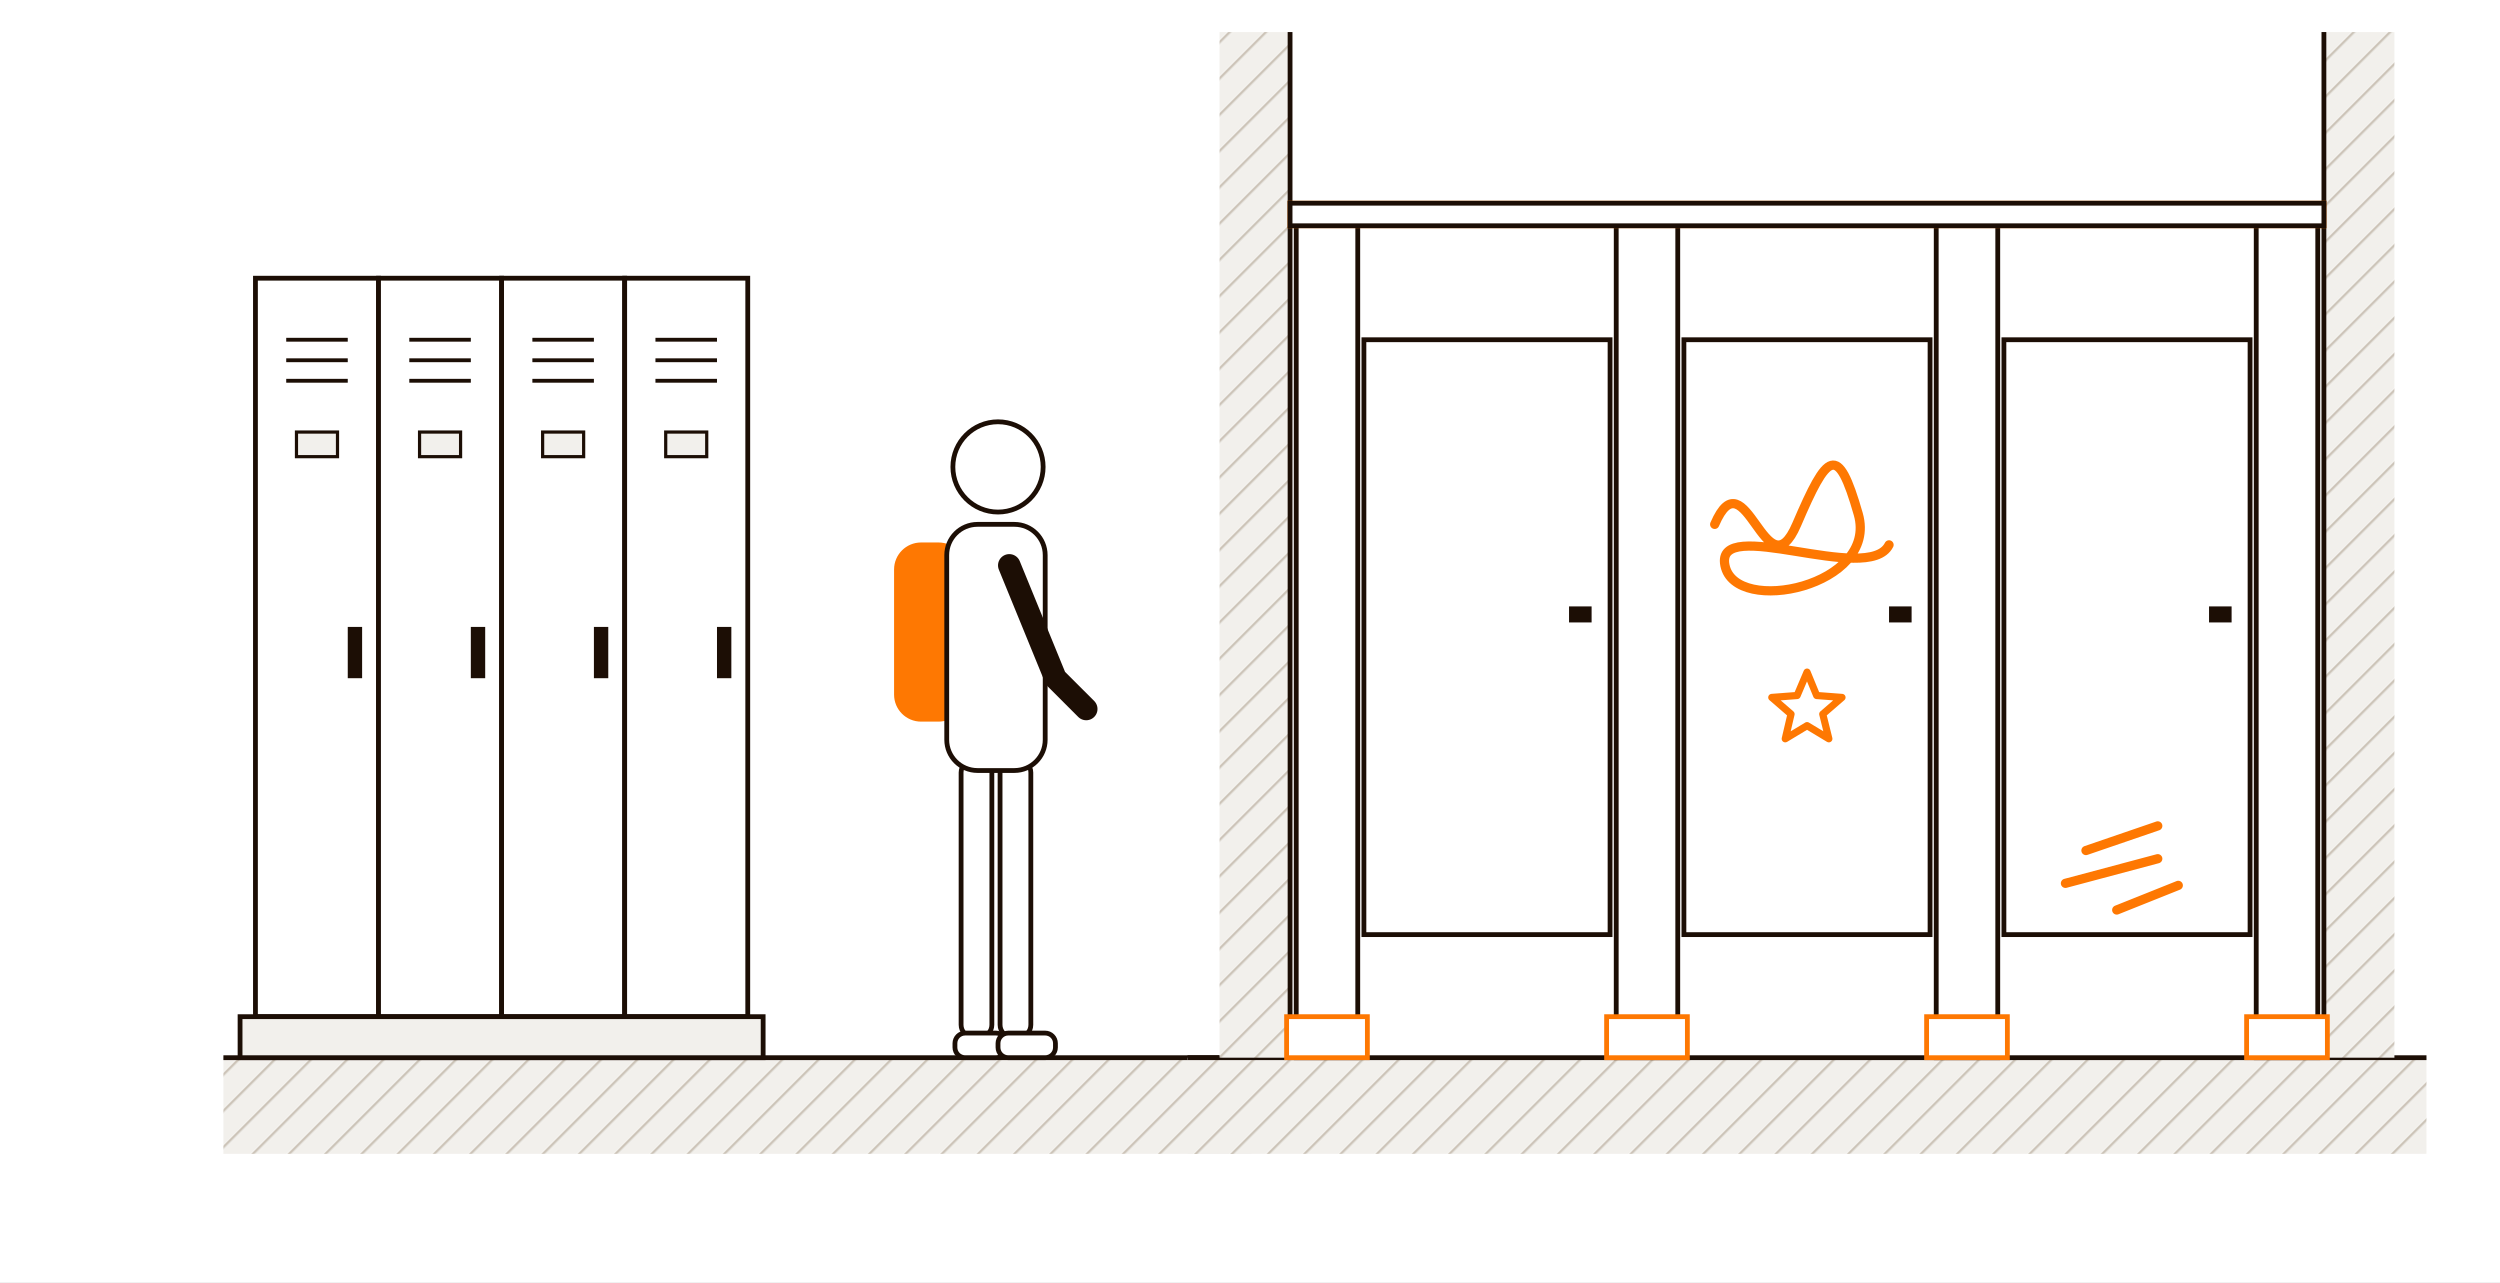
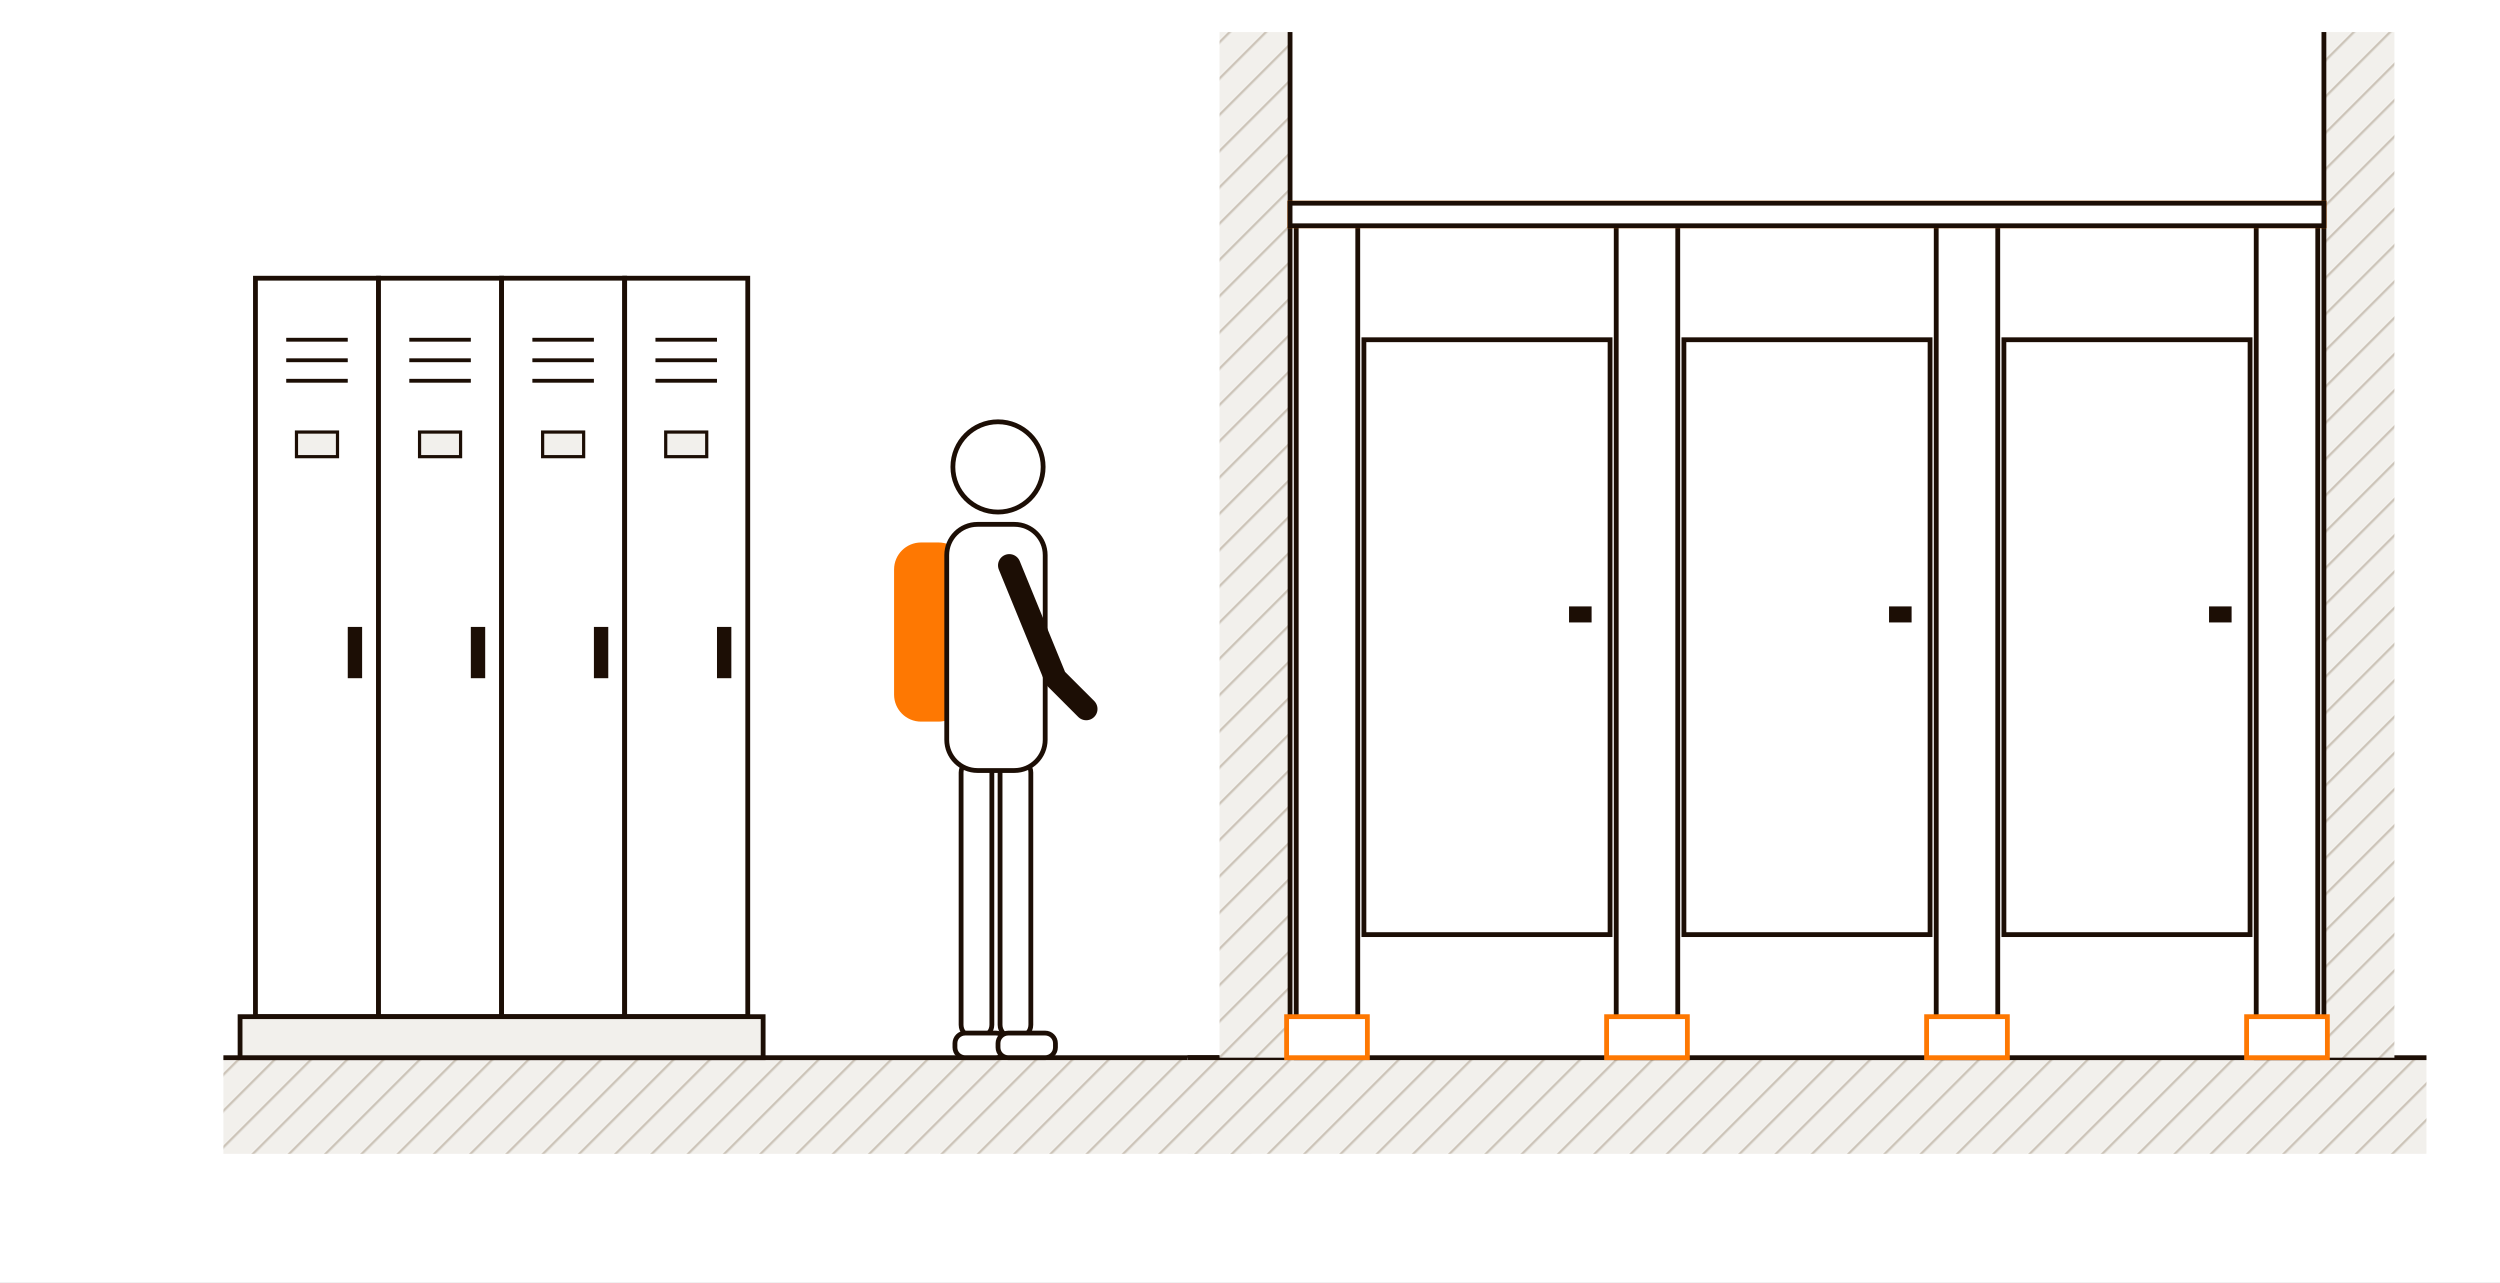
<svg xmlns="http://www.w3.org/2000/svg" viewBox="0 0 780 400" width="780" height="400" role="img" aria-labelledby="t-school-restroom-hero d-school-restroom-hero" font-family="Inter, ui-sans-serif, system-ui, sans-serif">
  <defs>
    <pattern id="hatch-school-restroom-hero" width="8" height="8" patternUnits="userSpaceOnUse" patternTransform="rotate(45)">
      <rect width="8" height="8" fill="#f2f0ec" />
      <line x1="0" y1="0" x2="0" y2="8" stroke="#cfc7bc" stroke-width="1.5" />
    </pattern>
    <marker id="tick-school-restroom-hero" viewBox="0 0 10 10" refX="5" refY="5" markerWidth="8" markerHeight="8" orient="auto">
      <path d="M2 8 L8 2" stroke="#7a6a5e" stroke-width="1.5" />
    </marker>
  </defs>
  <rect width="780" height="400" fill="#ffffff" />
  <g transform="translate(8.5 0)">
    <rect x="61.2" y="330" width="320.8" height="30" fill="url(#hatch-school-restroom-hero)" stroke="none" stroke-width="1.5" />
    <line x1="61.2" y1="330" x2="372" y2="330" stroke="#1c0e05" stroke-width="1.5" />
    <rect x="71.2" y="86.8" width="38.4" height="230.4" fill="#ffffff" stroke="#1c0e05" stroke-width="1.5" />
    <line x1="80.8" y1="106" x2="100" y2="106" stroke="#1c0e05" stroke-width="1.2" />
    <line x1="80.8" y1="112.4" x2="100" y2="112.4" stroke="#1c0e05" stroke-width="1.2" />
    <line x1="80.8" y1="118.8" x2="100" y2="118.8" stroke="#1c0e05" stroke-width="1.2" />
    <rect x="84" y="134.8" width="12.8" height="7.68" fill="#f2f0ec" stroke="#1c0e05" stroke-width="1" />
    <rect x="100" y="195.6" width="4.48" height="16" fill="#1c0e05" stroke="none" stroke-width="1.5" />
    <rect x="109.6" y="86.8" width="38.4" height="230.4" fill="#ffffff" stroke="#1c0e05" stroke-width="1.5" />
    <line x1="119.2" y1="106" x2="138.4" y2="106" stroke="#1c0e05" stroke-width="1.2" />
    <line x1="119.2" y1="112.4" x2="138.4" y2="112.4" stroke="#1c0e05" stroke-width="1.2" />
    <line x1="119.2" y1="118.8" x2="138.4" y2="118.8" stroke="#1c0e05" stroke-width="1.2" />
    <rect x="122.4" y="134.8" width="12.8" height="7.68" fill="#f2f0ec" stroke="#1c0e05" stroke-width="1" />
    <rect x="138.4" y="195.6" width="4.48" height="16" fill="#1c0e05" stroke="none" stroke-width="1.5" />
    <rect x="148" y="86.8" width="38.4" height="230.4" fill="#ffffff" stroke="#1c0e05" stroke-width="1.5" />
    <line x1="157.6" y1="106" x2="176.8" y2="106" stroke="#1c0e05" stroke-width="1.2" />
    <line x1="157.6" y1="112.4" x2="176.8" y2="112.4" stroke="#1c0e05" stroke-width="1.2" />
    <line x1="157.6" y1="118.8" x2="176.8" y2="118.8" stroke="#1c0e05" stroke-width="1.2" />
    <rect x="160.8" y="134.8" width="12.8" height="7.68" fill="#f2f0ec" stroke="#1c0e05" stroke-width="1" />
    <rect x="176.8" y="195.6" width="4.48" height="16" fill="#1c0e05" stroke="none" stroke-width="1.5" />
    <rect x="186.4" y="86.8" width="38.4" height="230.4" fill="#ffffff" stroke="#1c0e05" stroke-width="1.5" />
    <line x1="196" y1="106" x2="215.2" y2="106" stroke="#1c0e05" stroke-width="1.2" />
    <line x1="196" y1="112.4" x2="215.2" y2="112.4" stroke="#1c0e05" stroke-width="1.2" />
    <line x1="196" y1="118.8" x2="215.2" y2="118.8" stroke="#1c0e05" stroke-width="1.2" />
    <rect x="199.2" y="134.8" width="12.8" height="7.68" fill="#f2f0ec" stroke="#1c0e05" stroke-width="1" />
    <rect x="215.2" y="195.6" width="4.48" height="16" fill="#1c0e05" stroke="none" stroke-width="1.5" />
    <rect x="66.4" y="317.2" width="163.2" height="12.8" fill="#f2f0ec" stroke="#1c0e05" stroke-width="1.5" />
    <rect x="271.2" y="170" width="20.8" height="54.4" rx="7.68" fill="#fe7802" stroke="#fe7802" stroke-width="1.5" />
    <rect x="291.36" y="237.2" width="9.6" height="86.4" fill="#ffffff" stroke="#1c0e05" stroke-width="1.5" rx="3.84" />
    <rect x="303.52" y="237.2" width="9.6" height="86.4" fill="#ffffff" stroke="#1c0e05" stroke-width="1.5" rx="3.84" />
    <rect x="289.44" y="322.32" width="16" height="7.68" fill="#ffffff" stroke="#1c0e05" stroke-width="1.5" rx="3.2" />
    <rect x="302.88" y="322.32" width="17.92" height="7.68" fill="#ffffff" stroke="#1c0e05" stroke-width="1.5" rx="3.2" />
    <rect x="286.88" y="163.6" width="30.72" height="76.8" fill="#ffffff" stroke="#1c0e05" stroke-width="1.5" rx="9.6" />
    <path d="M306.4 176.4 L320.8 211.6 L330.4 221.2" fill="none" stroke="#1c0e05" stroke-width="7.04" stroke-linecap="round" stroke-linejoin="round" />
    <circle cx="302.88" cy="145.68" r="14.08" fill="#ffffff" stroke="#1c0e05" stroke-width="1.5" />
    <rect x="362" y="330" width="386.56" height="30" fill="url(#hatch-school-restroom-hero)" stroke="none" stroke-width="1.5" />
    <line x1="362" y1="330" x2="748.56" y2="330" stroke="#1c0e05" stroke-width="1.5" />
    <rect x="372" y="10" width="22" height="320" fill="url(#hatch-school-restroom-hero)" stroke="none" stroke-width="1.5" />
    <line x1="394" y1="10" x2="394" y2="330" stroke="#1c0e05" stroke-width="1.5" />
    <rect x="716.56" y="10" width="22" height="320" fill="url(#hatch-school-restroom-hero)" stroke="none" stroke-width="1.5" />
    <line x1="716.56" y1="10" x2="716.56" y2="330" stroke="#1c0e05" stroke-width="1.5" />
    <rect x="395.92" y="64.4" width="19.2" height="265.6" fill="#ffffff" stroke="#1c0e05" stroke-width="1.5" />
    <rect x="495.76" y="64.4" width="19.2" height="265.6" fill="#ffffff" stroke="#1c0e05" stroke-width="1.5" />
    <rect x="595.6" y="64.4" width="19.2" height="265.6" fill="#ffffff" stroke="#1c0e05" stroke-width="1.5" />
    <rect x="695.44" y="64.4" width="19.2" height="265.6" fill="#ffffff" stroke="#1c0e05" stroke-width="1.5" />
    <rect x="417.04" y="106" width="76.8" height="185.6" fill="#ffffff" stroke="#1c0e05" stroke-width="1.5" />
    <rect x="481.04" y="189.2" width="7.04" height="5" fill="#1c0e05" stroke="none" stroke-width="1.5" />
    <rect x="516.88" y="106" width="76.8" height="185.6" fill="#ffffff" stroke="#1c0e05" stroke-width="1.5" />
    <rect x="580.88" y="189.2" width="7.04" height="5" fill="#1c0e05" stroke="none" stroke-width="1.5" />
    <rect x="616.72" y="106" width="76.8" height="185.6" fill="#ffffff" stroke="#1c0e05" stroke-width="1.5" />
    <rect x="680.72" y="189.2" width="7.04" height="5" fill="#1c0e05" stroke="none" stroke-width="1.5" />
    <rect x="394" y="63.4" width="322.56" height="7.04" fill="#fe7802" stroke="#fe7802" stroke-width="1.5" />
    <rect x="392.92" y="317.2" width="25.2" height="12.8" fill="#ffffff" stroke="#fe7802" stroke-width="1.5" />
    <rect x="492.76" y="317.2" width="25.2" height="12.8" fill="#ffffff" stroke="#fe7802" stroke-width="1.5" />
    <rect x="592.6" y="317.2" width="25.2" height="12.8" fill="#ffffff" stroke="#fe7802" stroke-width="1.5" />
    <rect x="692.44" y="317.2" width="25.2" height="12.8" fill="#ffffff" stroke="#fe7802" stroke-width="1.5" />
    <rect x="394" y="63.4" width="322.56" height="7.04" fill="#ffffff" stroke="#1c0e05" stroke-width="1.5" />
-     <path d="M526.48 163.6 c9.6 -22.4 16 22.4 25.6 0 s12.8 -25.6 19.2 -3.2 s-38.4 32 -41.6 16 s44.8 6.4 51.2 -6.4" fill="none" stroke="#fe7802" stroke-width="2.88" stroke-linecap="round" />
-     <polygon points="555.3,209.7 558.3,217.0 566.2,217.6 560.2,222.8 562.1,230.5 555.3,226.4 548.5,230.5 550.3,222.8 544.3,217.6 552.2,217.0" fill="none" stroke="#fe7802" stroke-width="2.24" stroke-linejoin="round" />
-     <line x1="635.92" y1="275.6" x2="664.72" y2="267.92" stroke="#fe7802" stroke-width="2.88" stroke-linecap="round" />
-     <line x1="642.32" y1="265.36" x2="664.72" y2="257.68" stroke="#fe7802" stroke-width="2.88" stroke-linecap="round" />
-     <line x1="651.92" y1="283.92" x2="671.12" y2="276.24" stroke="#fe7802" stroke-width="2.88" stroke-linecap="round" />
  </g>
</svg>
